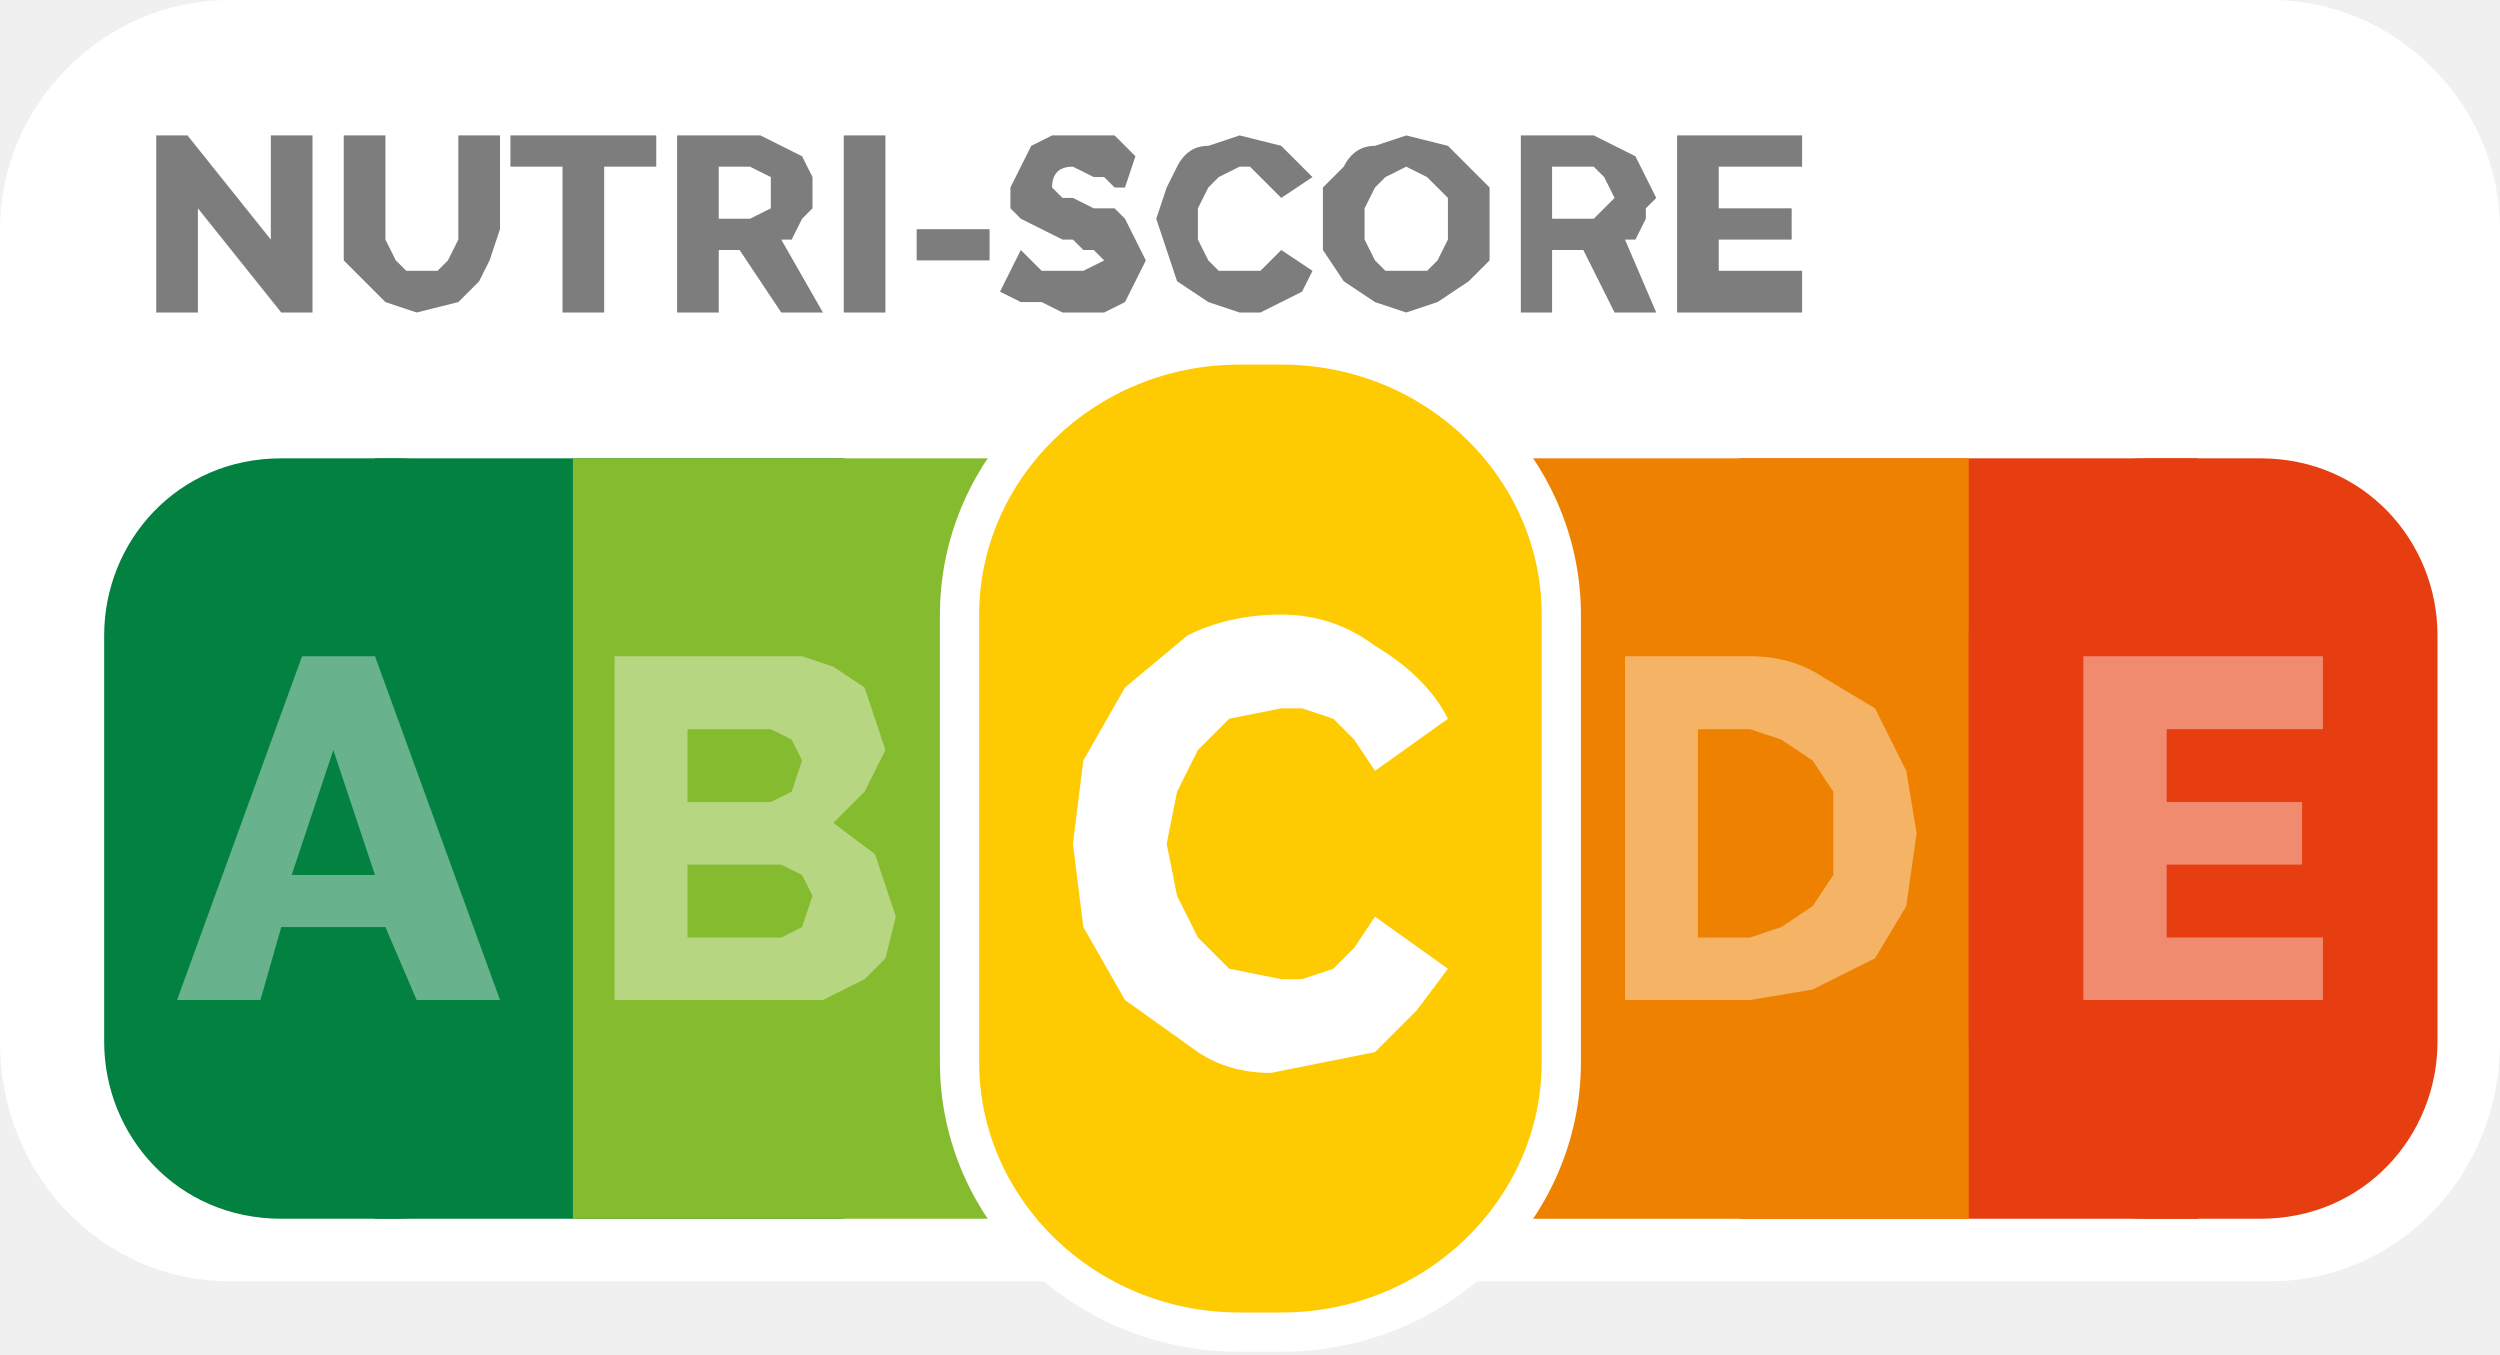
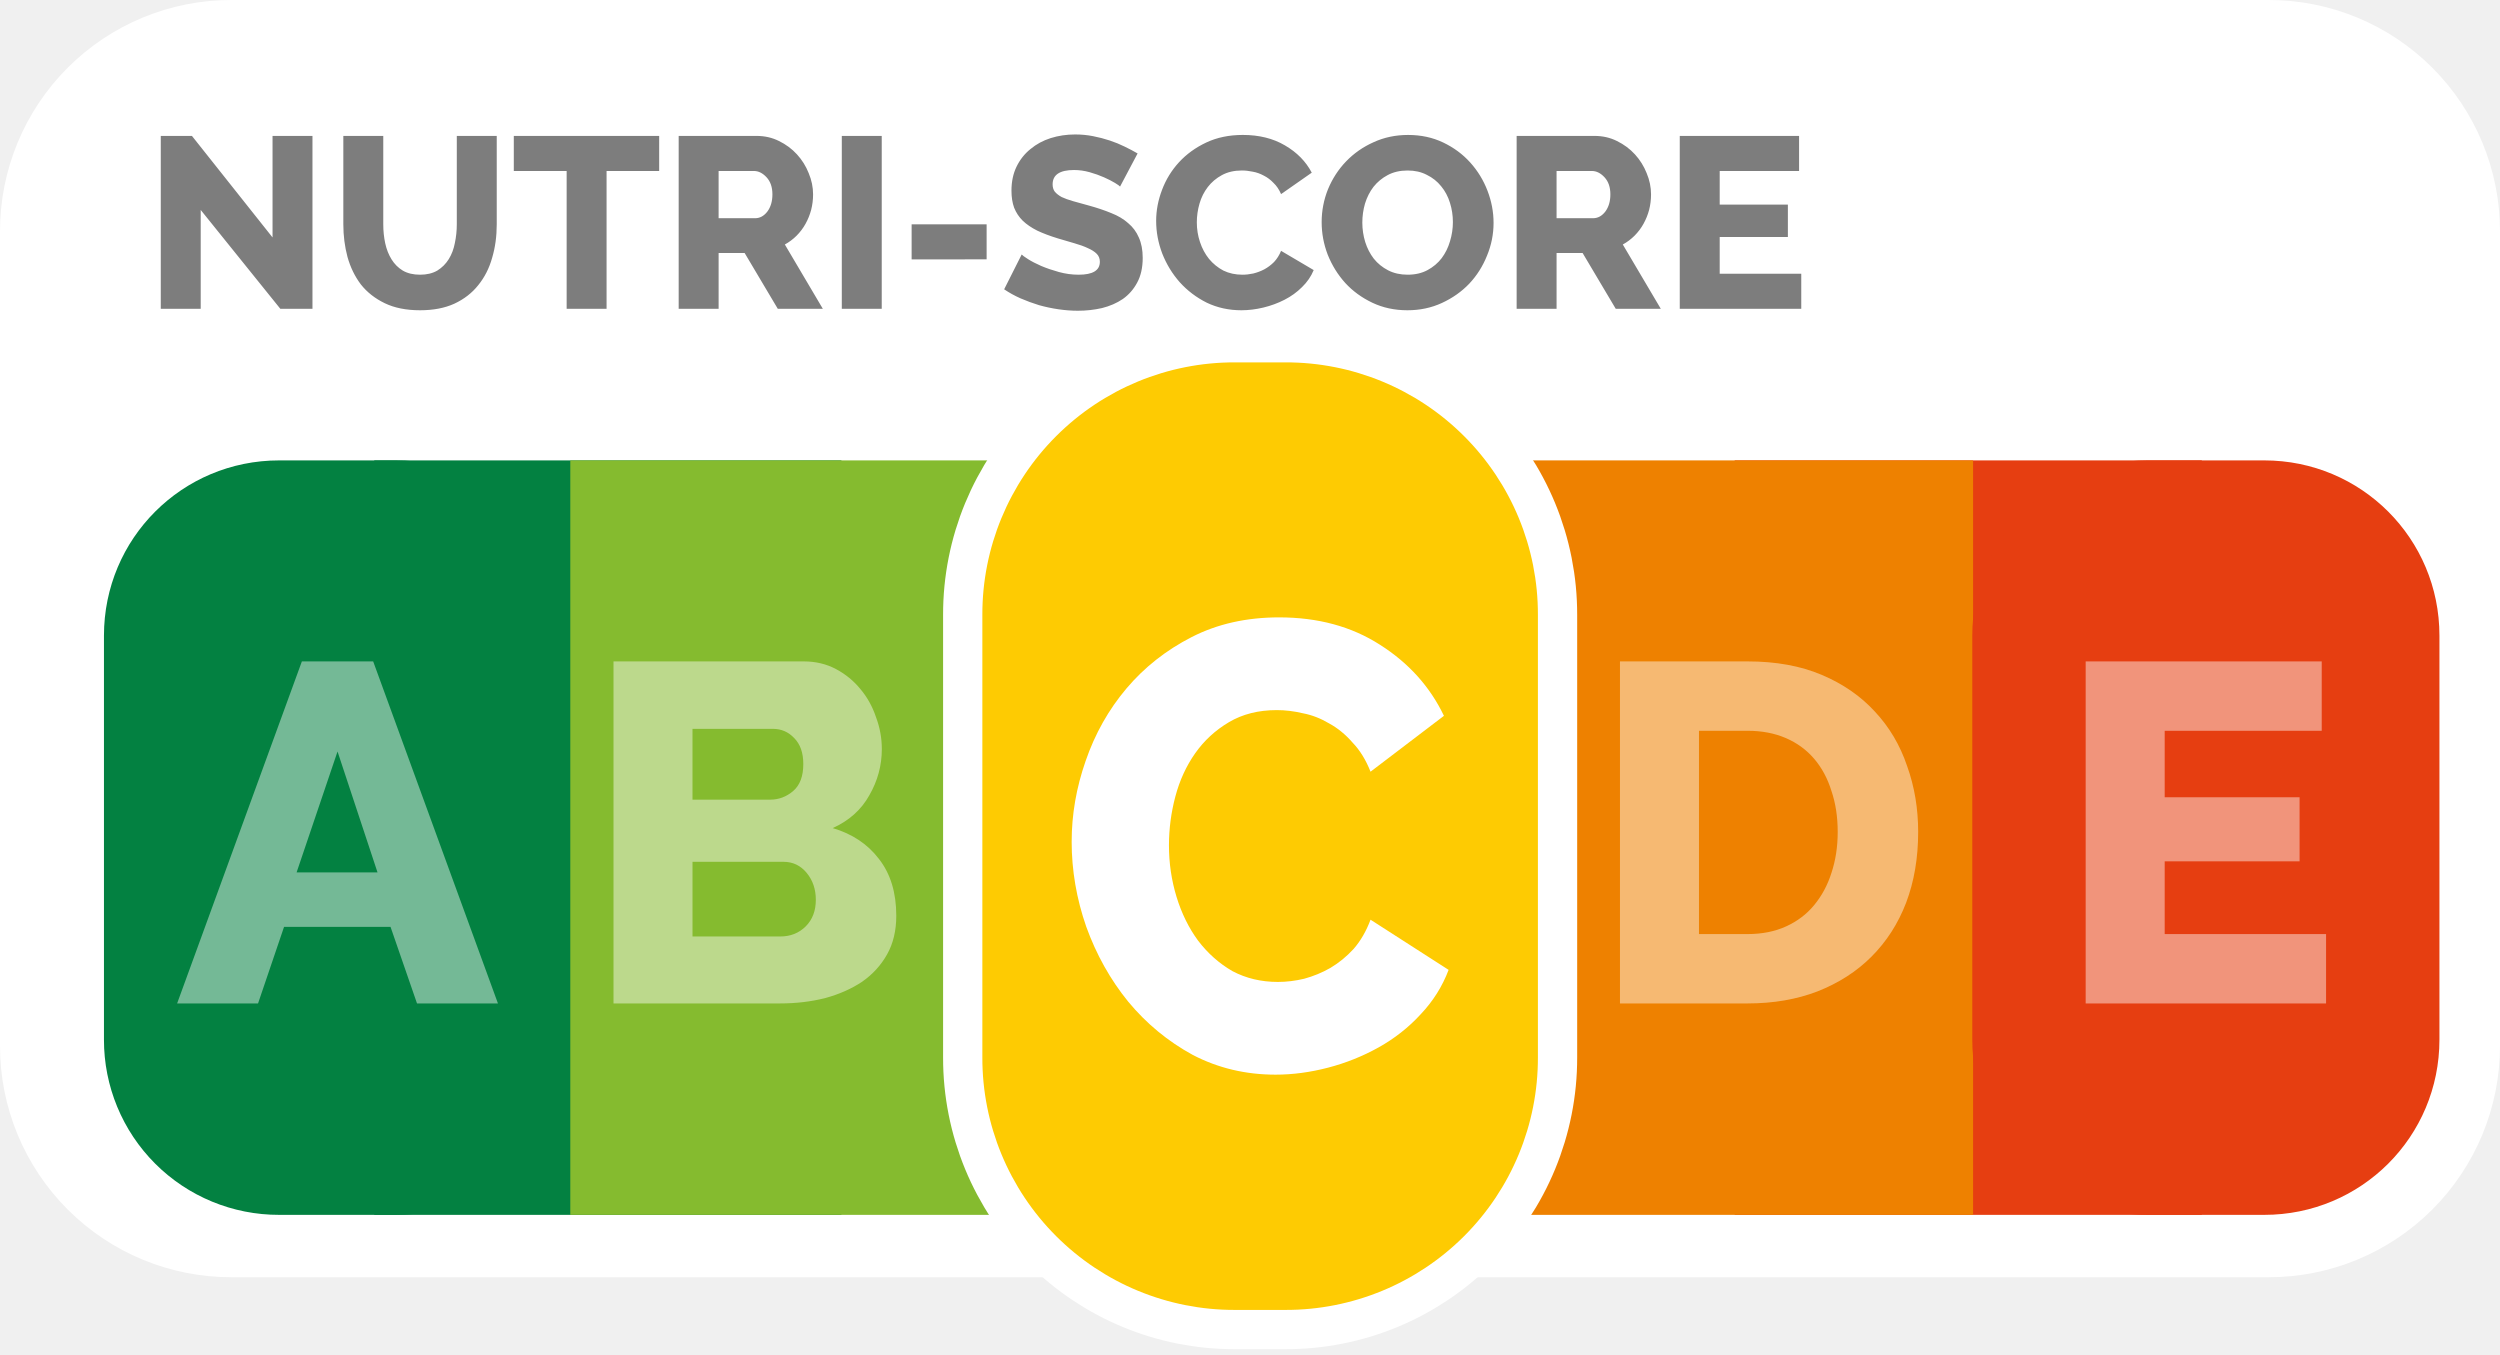
<svg xmlns="http://www.w3.org/2000/svg" width="240" height="130">
-   <path d="M22 0h196c12 0 22 10 22 22v78c0 13-10 23-22 23H22c-12 0-22-10-22-23V22C0 10 10 0 22 0z" fill="#fff" fill-rule="evenodd" />
-   <path d="M36 44h45v73H36z" fill="#038141" fill-rule="evenodd" />
-   <path d="M167 44h44v73h-44z" fill="#e63e11" fill-rule="evenodd" />
-   <path d="M27 44h11c9 0 17 8 17 17v39c0 9-8 17-17 17H27c-10 0-17-8-17-17V61c0-9 7-17 17-17z" fill="#038141" fill-rule="evenodd" />
-   <path d="M145 44h44v73h-44z" fill="#ee8100" fill-rule="evenodd" />
-   <path style="line-height:90%;-inkscape-font-specification:'Raleway Ultra-Bold'" d="M156 96V63h12q4 0 7 2l5 3 3 6 1 6-1 7-3 5-6 3-6 1zm20-16v-4l-2-3-3-2-3-1h-5v20h5l3-1 3-2 2-3v-4z" font-weight="800" font-family="Raleway" letter-spacing="0" word-spacing="0" fill="#fff" fill-opacity=".4" />
-   <path d="M97 44h48v73H97z" fill="#fecb02" fill-rule="evenodd" />
-   <path d="M100 44H55v73h45z" fill="#85bb2f" fill-rule="evenodd" />
-   <path style="line-height:90%;-inkscape-font-specification:'Raleway Ultra-Bold'" d="M106 81l1-6 3-5q2-3 6-4l6-2q5 0 8 2 4 2 6 6l-6 4-2-2-2-2-2-1h-2l-4 1-2 2-2 3v8l2 3 3 2 3 1h2l3-1 1-1 2-3 6 4-2 3-4 3-4 1-4 1-6-2-6-4-3-5-1-6zM86 88l-1 4-2 2-4 2H59V63h18l3 1 3 2 1 3 1 3-2 4-3 3 4 3 2 6zm-8-2l-1-2-2-1h-9v7h9l2-1 1-3zM66 70v7h8l2-1 1-3-1-2-2-1z" font-weight="800" font-family="Raleway" letter-spacing="0" word-spacing="0" fill="#fff" fill-opacity=".4" />
-   <path d="M119 35h4c14 0 25 11 25 24v43c0 13-11 24-25 24h-4c-14 0-25-11-25-24V59c0-13 11-24 25-24z" fill="#0039ff" fill-opacity=".6" fill-rule="evenodd" stroke="#fff" stroke-width="7.535" stroke-linecap="round" stroke-linejoin="round" />
-   <path style="line-height:90%;-inkscape-font-specification:'Raleway Ultra-Bold'" d="M29 63h7l12 33h-8l-3-7H27l-2 7h-8zm7 21l-4-12-4 12z" font-weight="800" font-family="Raleway" letter-spacing="0" word-spacing="0" fill="#fff" fill-opacity=".4" />
-   <path d="M206 44h11c10 0 17 8 17 17v39c0 9-7 17-17 17h-11c-9 0-17-8-17-17V61c0-9 8-17 17-17z" fill="#e63e11" fill-rule="evenodd" />
-   <path style="line-height:90%;-inkscape-font-specification:'Raleway Ultra-Bold'" d="M223 90v6h-23V63h23v7h-15v7h13v6h-13v7z" font-weight="800" font-family="Raleway" letter-spacing="0" word-spacing="0" fill="#fff" fill-opacity=".4" />
-   <path d="M119 35h4c14 0 25 11 25 24v43c0 13-11 24-25 24h-4c-14 0-25-11-25-24V59c0-13 11-24 25-24z" fill="#fecb02" fill-rule="evenodd" />
-   <path style="line-height:90%;-inkscape-font-specification:'Raleway Ultra-Bold'" d="M103 81l1-8 4-7 6-5q4-2 9-2t9 3q5 3 7 7l-7 5-2-3-2-2-3-1h-2l-5 1-3 3-2 4-1 5 1 5 2 4 3 3 5 1h2l3-1 2-2 2-3 7 5-3 4-4 4-5 1-5 1q-4 0-7-2l-7-5-4-7-1-8z" font-weight="800" font-family="Raleway" letter-spacing="0" word-spacing="0" fill="#fff" />
-   <path style="line-height:90%;-inkscape-font-specification:'Raleway Ultra-Bold'" d="M19 20v10h-4V13h3l8 10V13h4v17h-3zM40 26h2l1-1 1-2V13h4v9l-1 3-1 2-2 2-4 1-3-1-2-2-2-2V13h4v10l1 2 1 1h1zM63 16h-5v14h-4V16h-5v-3h14zM65 30V13h8l2 1 2 1 1 2v3l-1 1-1 2h-1l4 7h-4l-4-6h-2v6zm4-9h3l2-1v-1-2l-2-1h-3zM81 30V13h4v17zM88 25v-3h7v3zM108 18h-1l-1-1h-1l-2-1q-2 0-2 2l1 1h1l2 1h2l1 1 1 2 1 2-1 2-1 2-2 1h-3-1l-2-1h-2l-2-1 2-4 1 1 1 1h4l2-1-1-1h-1l-1-1h-1l-2-1-2-1-1-1v-2l1-2 1-2 2-1h6l1 1 1 1zM111 21l1-3 1-2q1-2 3-2l3-1 4 1 3 3-3 2-1-1-1-1-1-1h-1l-2 1-1 1-1 2v3l1 2 1 1h4l1-1 1-1 3 2-1 2-2 1-2 1h-2l-3-1-3-2-1-3-1-3zM135 30l-3-1-3-2-2-3v-3-3l2-2q1-2 3-2l3-1 4 1 2 2 2 2v7l-2 2-3 2-3 1zm-4-9v2l1 2 1 1h4l1-1 1-2v-2-2l-1-1-1-1-2-1-2 1-1 1-1 2v1zM146 30V13h7l2 1 2 1 1 2 1 2-1 1v1l-1 2h-1l3 7h-4l-3-6h-3v6zm3-9h4l1-1 1-1-1-2-1-1h-4zM173 26v4h-12V13h12v3h-8v4h7v3h-7v3z" font-weight="800" font-family="Raleway" letter-spacing="0" word-spacing="0" fill="#7d7d7d" />
+   <path d="M22.242 0h195.516A22.193 22.193 0 01240 22.242v78.131a22.193 22.193 0 01-22.242 22.242H22.242A22.193 22.193 0 010 100.373V22.242A22.193 22.193 0 0122.242 0z" fill="#fff" fill-rule="evenodd" />
+   <path d="M35.93 44.198h44.845v72.429H35.929z" fill="#038141" fill-rule="evenodd" />
+   <path d="M166.528 44.198h44.846v72.429h-44.846z" fill="#e63e11" fill-rule="evenodd" />
+   <path d="M26.804 44.198h11.198c9.32 0 16.824 7.504 16.824 16.824v38.78c0 9.321-7.503 16.825-16.824 16.825H26.804A16.787 16.787 0 019.98 99.803v-38.78c0-9.321 7.504-16.825 16.824-16.825z" fill="#038141" fill-rule="evenodd" />
+   <path d="M144.572 44.198h44.845v72.429h-44.845z" fill="#ee8100" fill-rule="evenodd" />
+   <path style="line-height:90%;-inkscape-font-specification:'Raleway Ultra-Bold'" d="M155.517 96.33V63.495h12.255q4.07 0 7.122 1.295 3.053 1.295 5.087 3.515 2.082 2.22 3.099 5.226 1.064 2.96 1.064 6.336 0 3.746-1.157 6.798-1.156 3.006-3.33 5.18-2.127 2.127-5.179 3.33-3.006 1.155-6.706 1.155zm20.903-16.463q0-2.174-.6-3.931-.556-1.804-1.666-3.099-1.11-1.295-2.728-1.988-1.619-.694-3.654-.694h-4.67v19.516h4.67q2.081 0 3.7-.74 1.619-.74 2.682-2.035 1.11-1.34 1.665-3.098.601-1.804.601-3.931z" font-weight="800" font-family="Raleway" letter-spacing="0" word-spacing="0" fill="#fff" fill-opacity=".446" />
+   <path d="M97.296 44.198h47.353v72.429H97.296z" fill="#fecb02" fill-rule="evenodd" />
+   <path d="M99.595 44.198H54.749v72.429h44.846z" fill="#85bb2f" fill-rule="evenodd" />
+   <path style="line-height:90%;-inkscape-font-specification:'Raleway Ultra-Bold'" d="M106.012 80.776q0-2.96 1.11-5.873 1.11-2.96 3.237-5.272 2.127-2.313 5.18-3.746 3.052-1.434 6.936-1.434 4.625 0 8.001 1.989 3.422 1.988 5.087 5.18l-5.827 4.069q-.555-1.295-1.433-2.127-.833-.879-1.85-1.388-1.018-.555-2.081-.74-1.064-.23-2.081-.23-2.174 0-3.793.878-1.618.878-2.682 2.266-1.064 1.387-1.572 3.145-.51 1.757-.51 3.56 0 1.943.602 3.747.601 1.803 1.711 3.19 1.156 1.388 2.729 2.22 1.618.787 3.607.787 1.017 0 2.081-.232 1.11-.277 2.081-.786 1.018-.555 1.85-1.387.832-.879 1.341-2.128l6.197 3.654q-.74 1.804-2.22 3.237-1.433 1.434-3.33 2.405-1.895.971-4.023 1.48-2.127.509-4.162.509-3.561 0-6.567-1.434-2.96-1.48-5.133-3.885-2.128-2.405-3.33-5.457-1.156-3.052-1.156-6.197zM86.043 87.914q0 2.127-.879 3.7-.879 1.572-2.405 2.635-1.526 1.018-3.56 1.573-2.035.508-4.302.508h-16V63.495h18.267q1.71 0 3.098.74 1.387.74 2.359 1.943.97 1.156 1.48 2.682.554 1.48.554 3.052 0 2.359-1.202 4.44-1.156 2.081-3.515 3.145 2.821.832 4.44 2.96 1.665 2.127 1.665 5.457zm-7.723-1.527q0-1.526-.879-2.59-.879-1.063-2.22-1.063h-8.74v7.168h8.416q1.48 0 2.452-.97.97-.972.97-2.545zM66.48 69.97v6.798h7.446q1.249 0 2.22-.832.971-.833.971-2.59 0-1.619-.878-2.497-.833-.879-2.035-.879z" font-weight="800" font-family="Raleway" letter-spacing="0" word-spacing="0" fill="#fff" fill-opacity=".446" />
+   <path d="M118.543 34.788h4.859a24.185 24.185 0 0124.237 24.238v42.488a24.185 24.185 0 01-24.237 24.238h-4.859a24.185 24.185 0 01-24.237-24.238V59.026a24.185 24.185 0 0124.237-24.238z" fill="#0039ff" fill-opacity=".63" fill-rule="evenodd" stroke="#fff" stroke-width="7.539" stroke-linecap="round" stroke-linejoin="round" />
+   <path style="line-height:90%;-inkscape-font-specification:'Raleway Ultra-Bold'" d="M28.98 63.495h6.845L47.803 96.33h-7.77l-2.543-7.353H27.27l-2.498 7.353h-7.769zm7.262 20.256l-3.839-11.607-3.93 11.607z" font-weight="800" font-family="Raleway" letter-spacing="0" word-spacing="0" fill="#fff" fill-opacity=".446" />
+   <path d="M206.164 44.198h11.198c9.32 0 16.824 7.504 16.824 16.824v38.78c0 9.321-7.503 16.825-16.824 16.825h-11.198a16.787 16.787 0 01-16.824-16.824v-38.78c0-9.321 7.504-16.825 16.824-16.825z" fill="#e63e11" fill-rule="evenodd" />
+   <path style="line-height:90%;-inkscape-font-specification:'Raleway Ultra-Bold'" d="M223.302 89.671v6.66h-23.077V63.494h22.66v6.66H207.81v6.382h12.95v6.15h-12.95v6.984z" font-weight="800" font-family="Raleway" letter-spacing="0" word-spacing="0" fill="#fff" fill-opacity=".446" />
+   <path d="M118.543 34.788h4.859a24.185 24.185 0 0124.237 24.238v42.488a24.185 24.185 0 01-24.237 24.238h-4.859a24.185 24.185 0 01-24.237-24.238V59.026a24.185 24.185 0 0124.237-24.238z" fill="#fecb02" fill-rule="evenodd" />
+   <path style="line-height:90%;-inkscape-font-specification:'Raleway Ultra-Bold'" d="M102.88 80.791q0-3.902 1.342-7.743 1.342-3.903 3.915-6.951 2.573-3.049 6.264-4.939 3.691-1.89 8.39-1.89 5.592 0 9.675 2.622 4.139 2.622 6.152 6.829l-7.047 5.365q-.671-1.707-1.734-2.805-1.006-1.158-2.237-1.829-1.23-.731-2.517-.975-1.286-.305-2.517-.305-2.628 0-4.586 1.158-1.957 1.159-3.244 2.988-1.286 1.83-1.901 4.146-.615 2.317-.615 4.695 0 2.56.727 4.939.727 2.378 2.07 4.207 1.397 1.829 3.299 2.926 1.957 1.037 4.362 1.037 1.23 0 2.517-.305 1.342-.366 2.517-1.037 1.23-.731 2.237-1.829 1.007-1.158 1.622-2.804l7.495 4.816q-.895 2.378-2.685 4.268-1.734 1.89-4.027 3.171-2.293 1.28-4.866 1.951-2.572.67-5.033.67-4.307 0-7.942-1.89-3.58-1.95-6.208-5.121-2.573-3.17-4.027-7.195-1.399-4.024-1.399-8.17z" font-weight="800" font-family="Raleway" letter-spacing="0" word-spacing="0" fill="#fff" />
+   <path style="line-height:90%;-inkscape-font-specification:'Raleway Ultra-Bold'" d="M19.268 20.154v9.49h-3.834V13.048h2.992l7.738 9.747v-9.747h3.833v16.596h-3.085zM40.324 26.372q.981 0 1.66-.398.677-.42 1.098-1.098.42-.678.584-1.543.187-.888.187-1.8v-8.485h3.834v8.485q0 1.73-.444 3.226-.42 1.496-1.333 2.618-.888 1.122-2.29 1.776-1.38.632-3.296.632-1.987 0-3.39-.678-1.402-.678-2.29-1.8-.865-1.146-1.286-2.642-.398-1.496-.398-3.132v-8.485h3.834v8.485q0 .958.187 1.823t.608 1.543q.42.678 1.075 1.075.678.398 1.66.398zM63.28 16.414h-5.049v13.23h-3.833v-13.23h-5.073v-3.366h13.956zM65.153 29.644V13.048h7.48q1.169 0 2.15.49 1.006.492 1.73 1.286.725.795 1.122 1.8.421 1.005.421 2.034 0 .771-.187 1.496-.187.701-.538 1.332-.35.631-.864 1.146-.491.49-1.122.841l3.646 6.171h-4.324l-3.18-5.353h-2.5v5.353zm3.833-8.695h3.507q.678 0 1.168-.631.491-.655.491-1.66 0-1.029-.56-1.636-.562-.608-1.216-.608h-3.39zM80.813 29.644V13.048h3.833v16.596zM87.516 24.9v-3.367h7.2v3.366zM107.526 17.91q-.07-.094-.49-.35-.422-.258-1.053-.538-.63-.28-1.379-.491-.748-.21-1.496-.21-2.057 0-2.057 1.378 0 .421.21.702.234.28.655.514.444.21 1.099.397.654.187 1.519.421 1.192.327 2.15.725.959.374 1.613.958.678.561 1.029 1.38.374.817.374 1.963 0 1.402-.538 2.384-.514.959-1.379 1.566-.865.585-1.987.865-1.122.257-2.314.257-.912 0-1.87-.14-.958-.14-1.87-.397-.912-.28-1.777-.655-.841-.374-1.566-.865l1.683-3.342q.094.116.608.444.514.327 1.262.654.772.327 1.707.585.935.257 1.893.257 2.034 0 2.034-1.24 0-.467-.304-.77-.304-.304-.842-.538-.537-.257-1.285-.468-.725-.21-1.59-.467-1.145-.35-1.987-.748-.841-.421-1.402-.959-.538-.537-.818-1.239-.257-.7-.257-1.636 0-1.309.49-2.314.491-1.005 1.333-1.683.841-.701 1.94-1.052 1.122-.35 2.36-.35.866 0 1.707.163.842.164 1.613.42.772.258 1.426.585.678.328 1.239.655zM110.991 21.206q0-1.496.561-2.969.561-1.496 1.636-2.665 1.076-1.168 2.618-1.893 1.543-.725 3.507-.725 2.337 0 4.044 1.005 1.73 1.006 2.571 2.618l-2.945 2.057q-.28-.654-.725-1.075-.42-.444-.935-.701-.514-.28-1.052-.374-.538-.117-1.052-.117-1.098 0-1.917.444-.818.444-1.355 1.146-.538.7-.795 1.59-.257.887-.257 1.8 0 .98.304 1.892.304.912.865 1.613.584.702 1.379 1.122.818.398 1.823.398.514 0 1.052-.117.56-.14 1.052-.397.514-.281.935-.702.42-.444.678-1.075l3.132 1.847q-.374.911-1.122 1.636-.725.725-1.683 1.215-.958.491-2.034.748-1.075.258-2.104.258-1.8 0-3.319-.725-1.496-.748-2.595-1.964-1.075-1.215-1.683-2.758-.584-1.543-.584-3.132zM135.107 29.785q-1.846 0-3.366-.725t-2.595-1.893q-1.075-1.193-1.683-2.712-.584-1.52-.584-3.132 0-1.637.608-3.156.631-1.52 1.73-2.665 1.122-1.169 2.641-1.847 1.52-.7 3.32-.7 1.846 0 3.365.724 1.52.725 2.595 1.917 1.075 1.192 1.66 2.711.584 1.52.584 3.086 0 1.636-.631 3.155-.608 1.52-1.706 2.689-1.099 1.145-2.618 1.846-1.52.702-3.32.702zm-4.324-8.416q0 .959.28 1.87.28.889.818 1.59.561.701 1.38 1.122.818.42 1.87.42 1.098 0 1.916-.443.819-.445 1.356-1.146.538-.724.795-1.613.28-.911.28-1.846 0-.959-.28-1.847-.28-.912-.842-1.59-.56-.7-1.379-1.098-.794-.42-1.846-.42-1.099 0-1.917.443-.795.421-1.356 1.122-.538.701-.818 1.613-.257.888-.257 1.823zM145.597 29.644V13.048h7.48q1.17 0 2.151.49 1.005.492 1.73 1.286.724.795 1.122 1.8.42 1.005.42 2.034 0 .771-.186 1.496-.187.701-.538 1.332-.35.631-.865 1.146-.49.49-1.122.841l3.647 6.171h-4.325l-3.179-5.353h-2.501v5.353zm3.834-8.695h3.506q.678 0 1.169-.631.49-.655.49-1.66 0-1.029-.56-1.636-.561-.608-1.216-.608h-3.39zM172.921 26.278v3.366h-11.664V13.048h11.454v3.366h-7.62v3.226h6.545v3.109h-6.545v3.53z" font-weight="800" font-family="Raleway" letter-spacing="0" word-spacing="0" fill="#7d7d7d" />
</svg>
